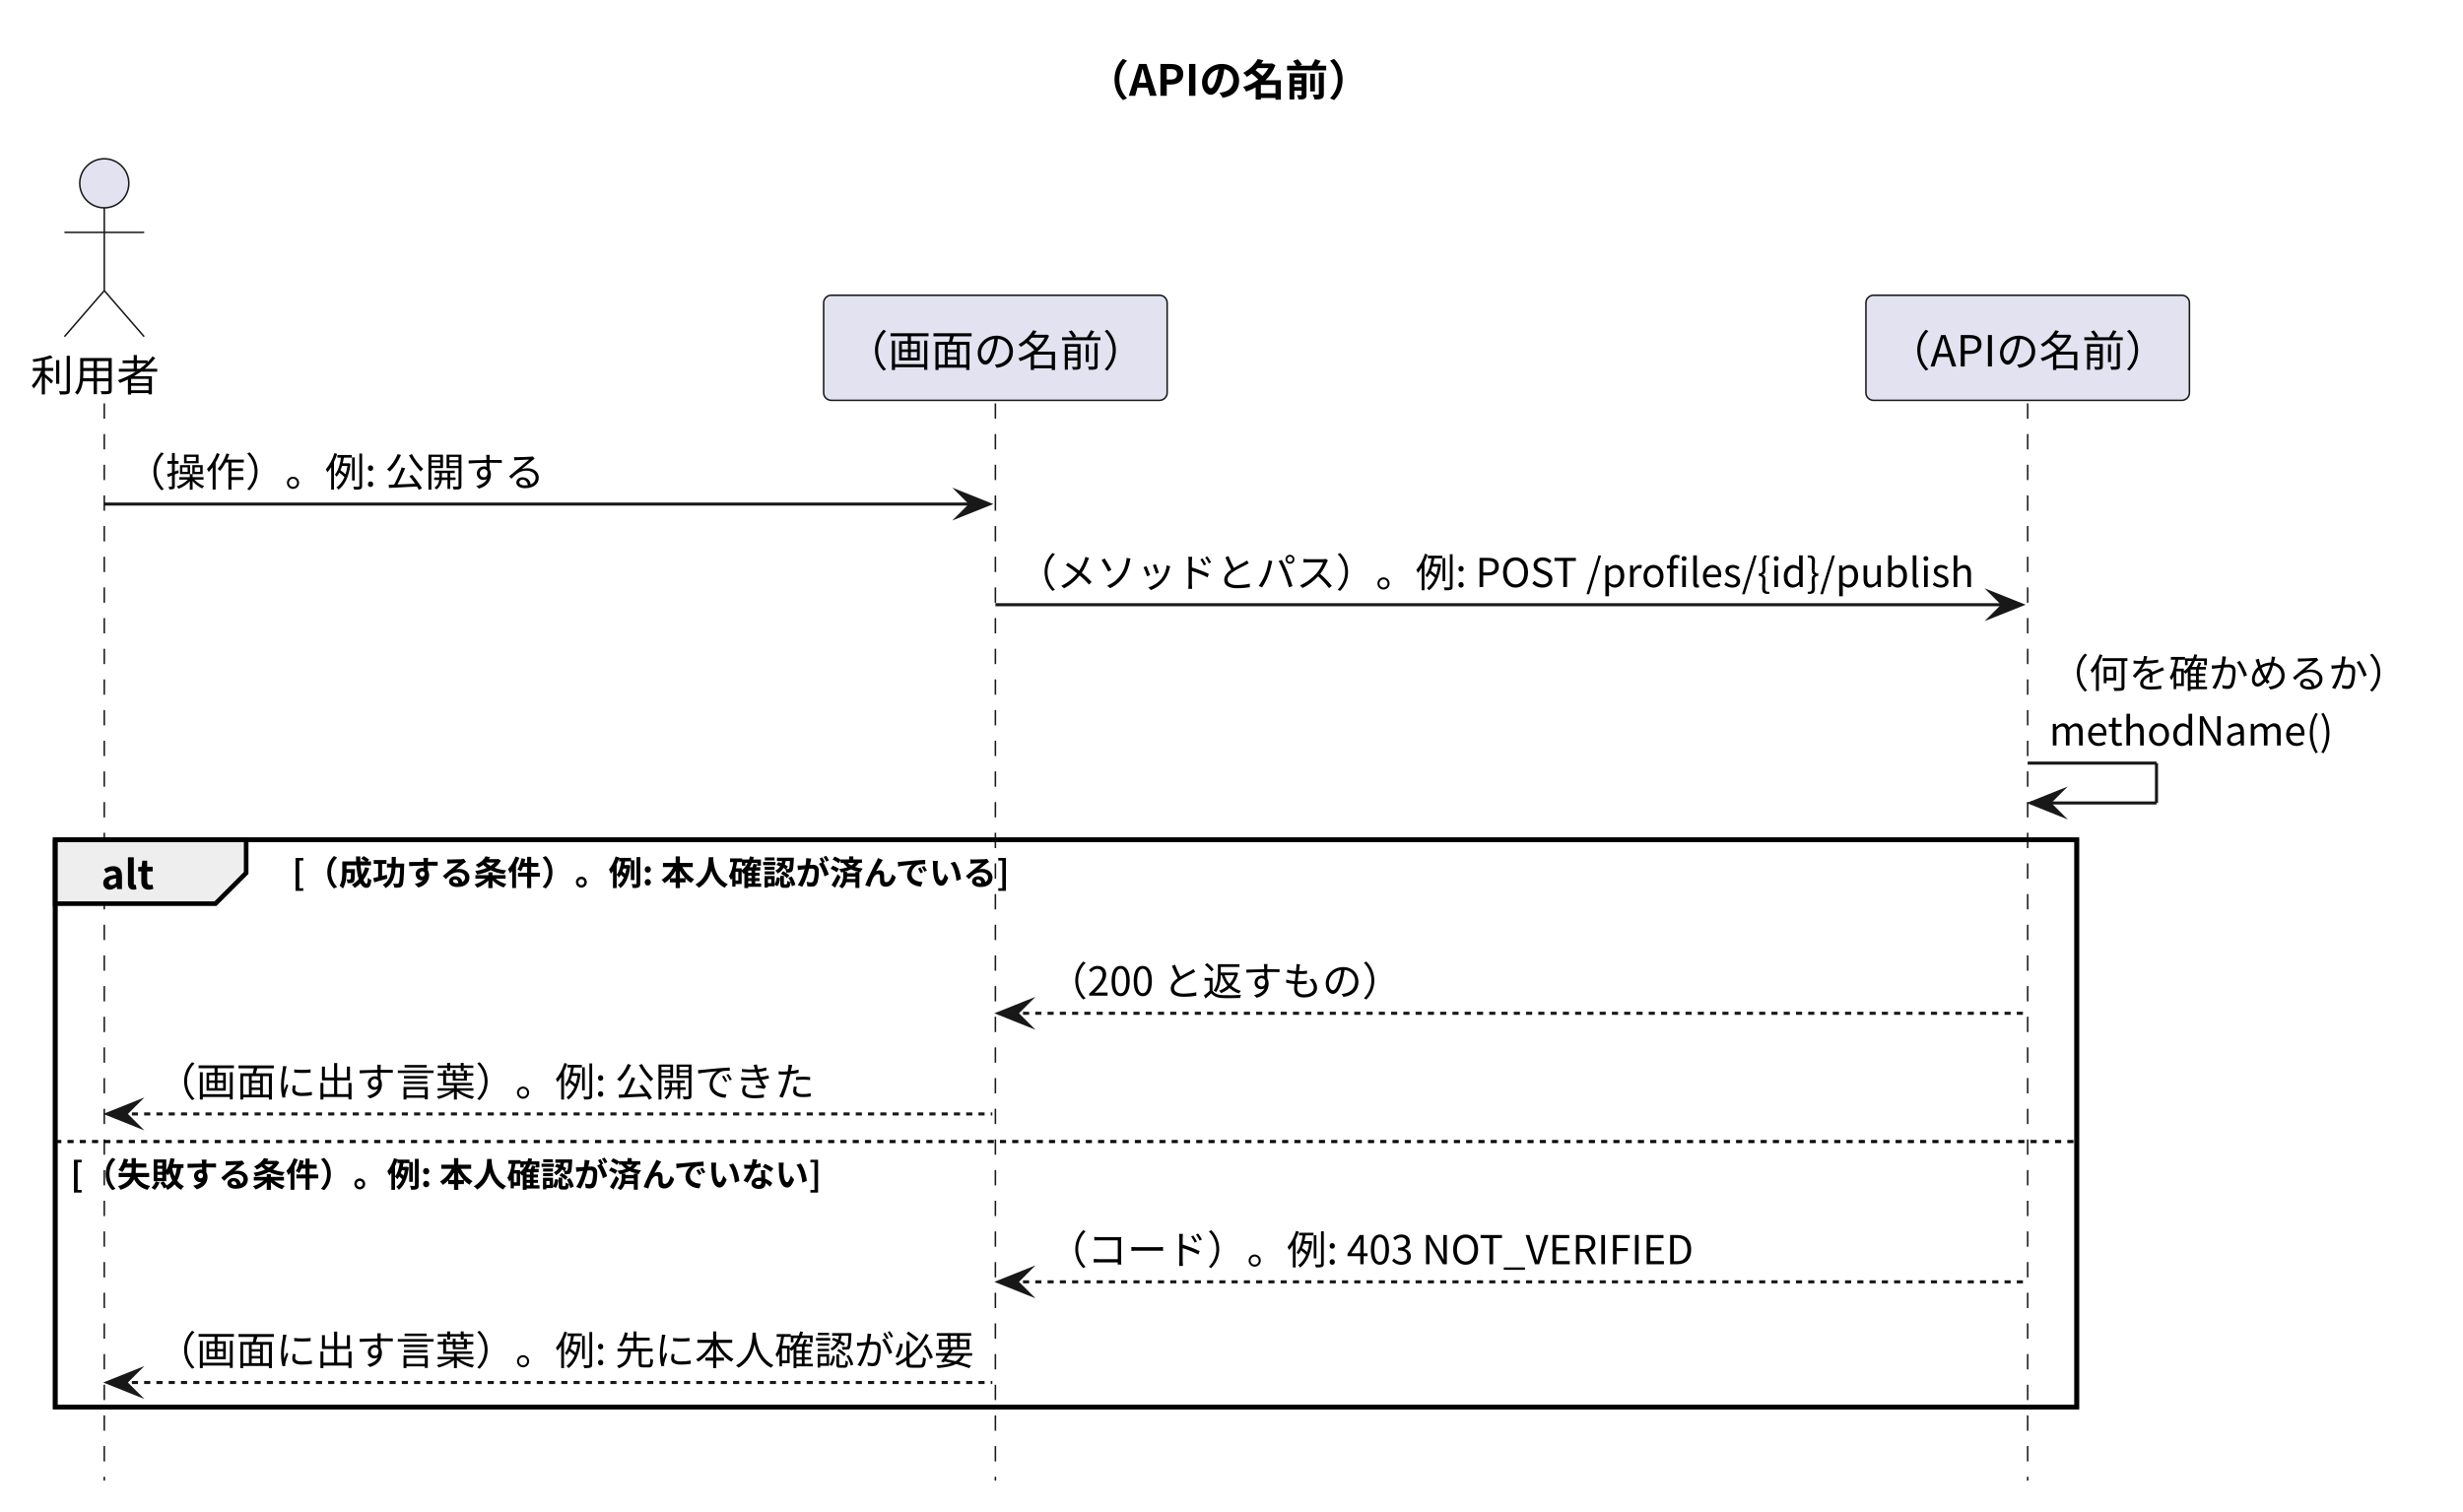
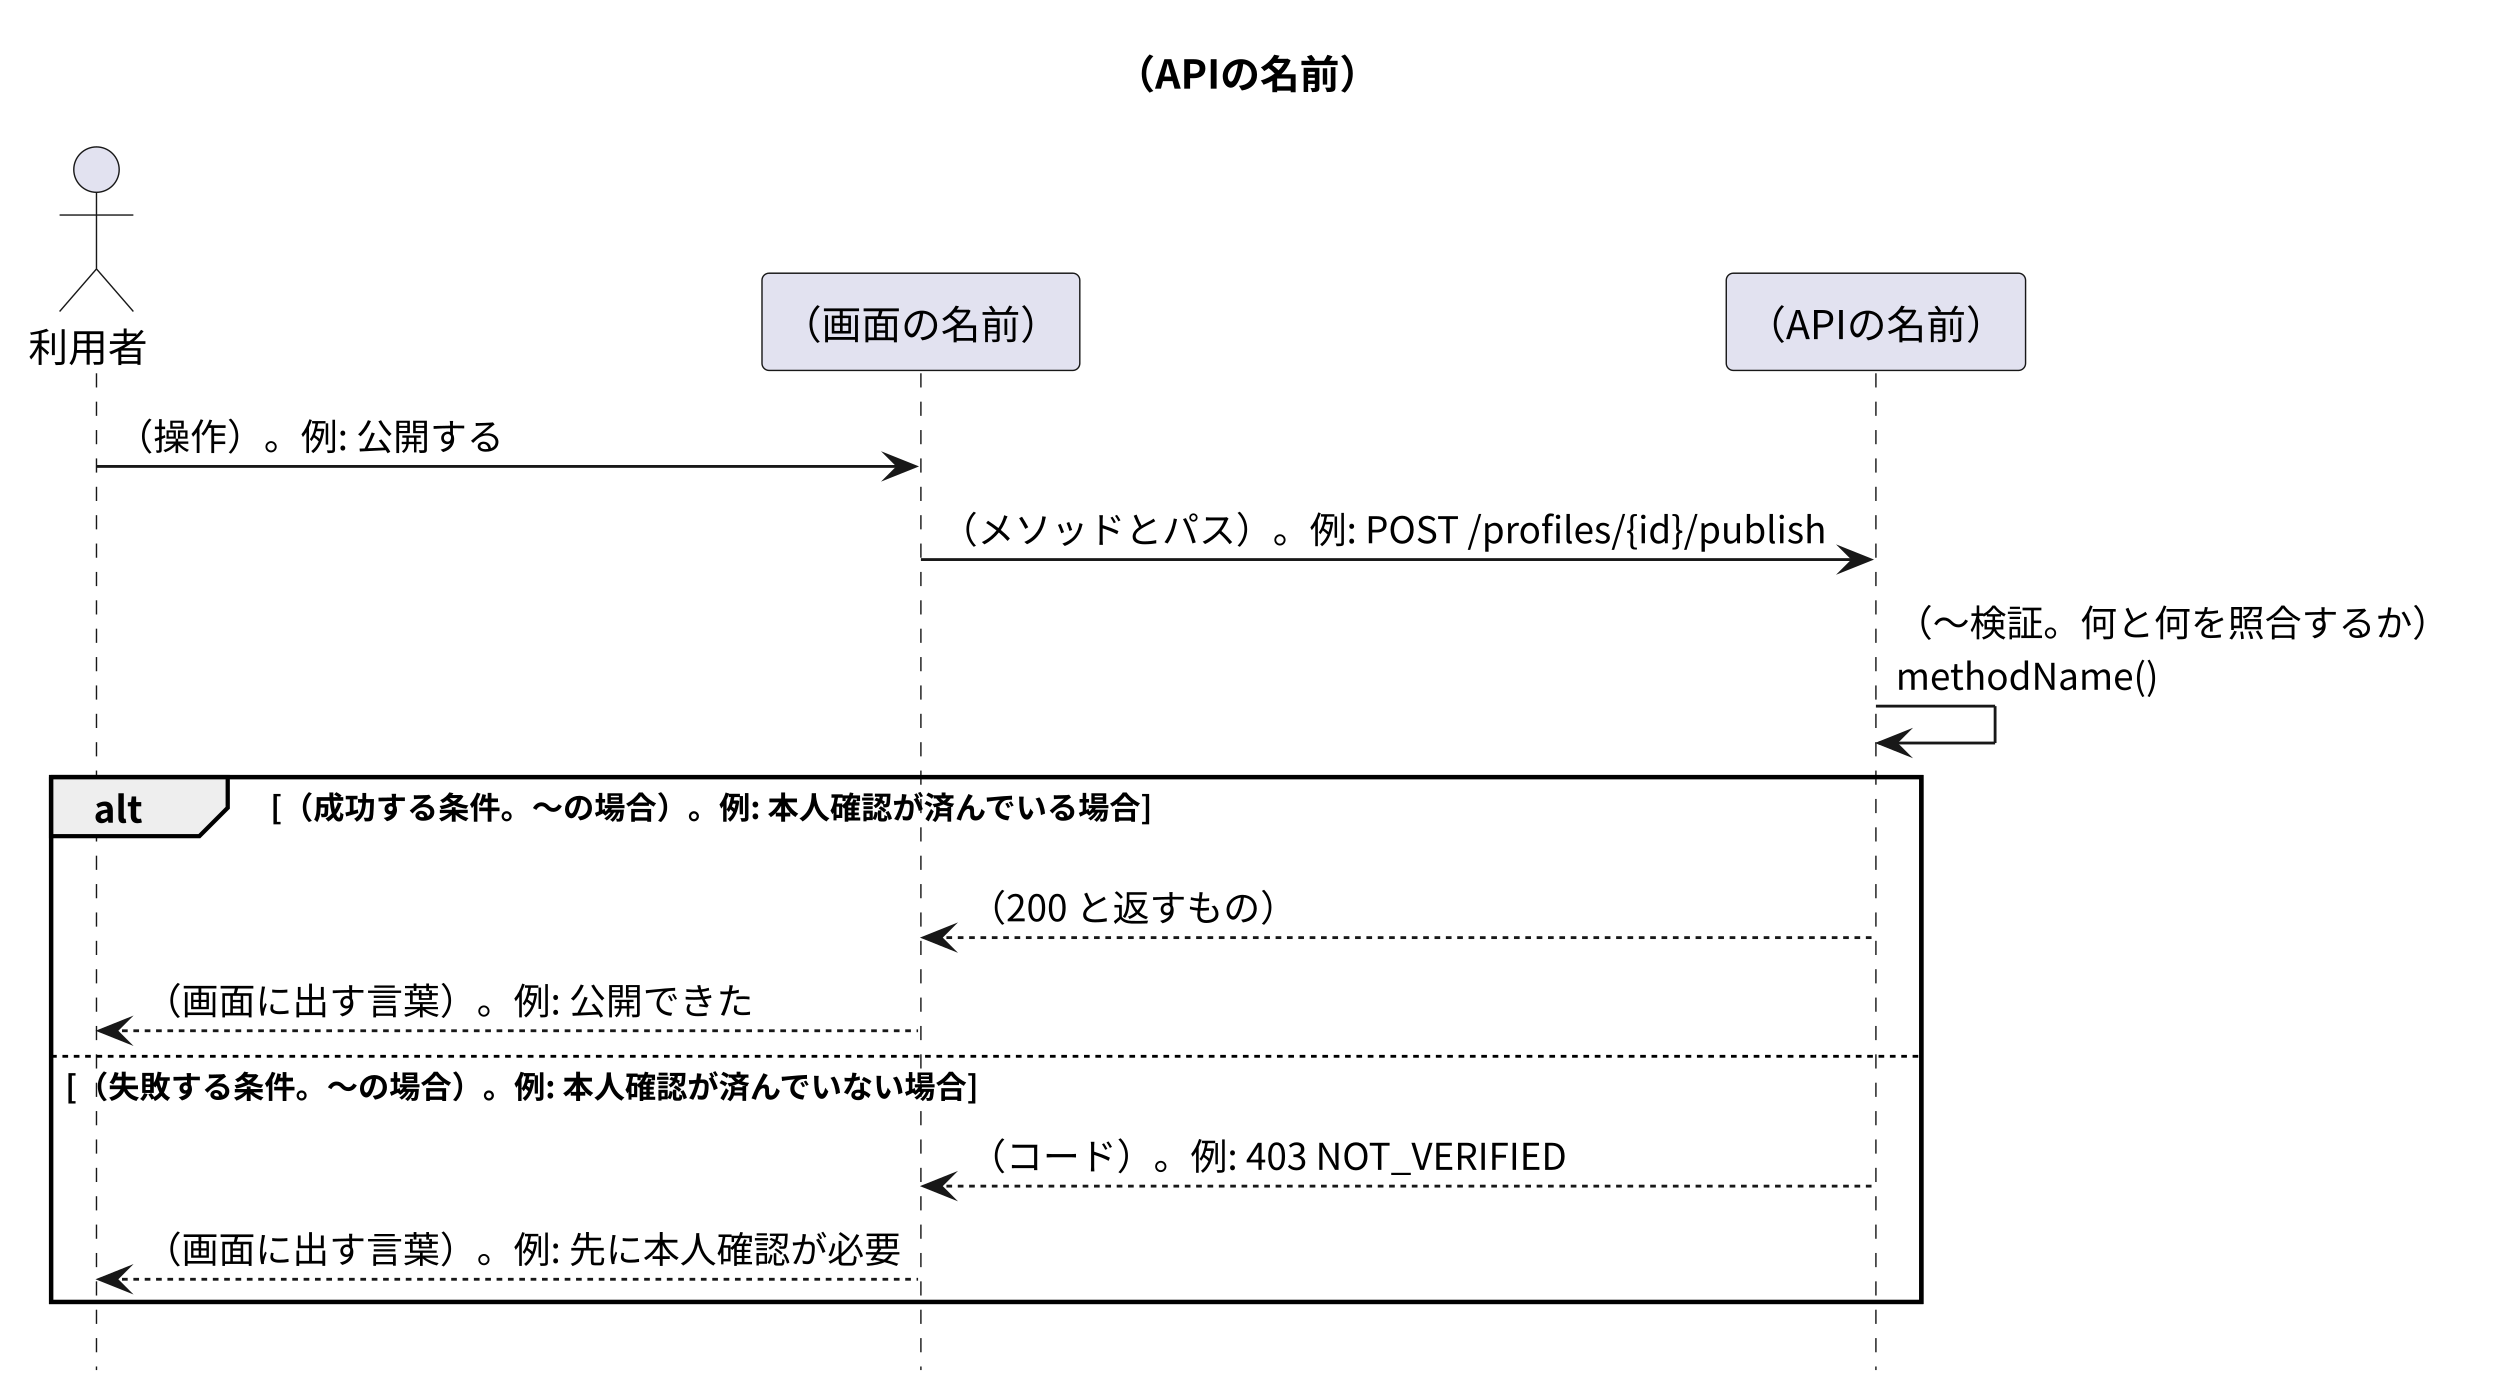
- <svg xmlns="http://www.w3.org/2000/svg" version="1.1" data-diagram-type="SEQUENCE" style="width:803px;height:493px;background:#FFFFFF;" width="803px" height="493px" viewBox="0 0 803 493" zoomAndPan="magnify" preserveAspectRatio="none" contentStyleType="text/css">
+ <svg xmlns="http://www.w3.org/2000/svg" version="1.1" data-diagram-type="SEQUENCE" style="width:881px;height:493px;background:#FFFFFF;" width="881px" height="493px" viewBox="0 0 881 493" zoomAndPan="magnify" preserveAspectRatio="none" contentStyleType="text/css">
  <defs />
  <g font-family="sans-serif" lengthAdjust="spacing">
    <g class="title" data-source-line="6">
-       <text x="354.071" y="31.24" fill="#000" font-size="14" textLength="92.932" font-weight="700" font-family="'Noto Sans CJK JP'">（APIの名前）</text>
+       <text x="393.071" y="31.24" fill="#000" font-size="14" textLength="92.932" font-weight="700" font-family="'Noto Sans CJK JP'">（APIの名前）</text>
    </g>
    <rect x="18" y="273.84" width="659.073" height="184.976" fill="none" style="stroke:#000;stroke-width:1.5;" />
    <g class="participant-lifeline" data-qualified-name="User" data-entity-uid="part1" id="part1-lifeline" data-source-line="8">
      <g>
        <rect x="30.5" y="131.544" width="8" height="351.272" fill="#000" fill-opacity="0" />
        <line x1="34" y1="131.544" x2="34" y2="482.816" style="stroke:#181818;stroke-width:0.5;stroke-dasharray:5,5;" />
      </g>
    </g>
    <g class="participant-lifeline" data-qualified-name="Screen" data-entity-uid="part2" id="part2-lifeline" data-source-line="9">
      <g>
        <rect x="321.026" y="131.544" width="8" height="351.272" fill="#000" fill-opacity="0" />
        <line x1="324.526" y1="131.544" x2="324.526" y2="482.816" style="stroke:#181818;stroke-width:0.5;stroke-dasharray:5,5;" />
      </g>
    </g>
    <g class="participant-lifeline" data-qualified-name="API" data-entity-uid="part3" id="part3-lifeline" data-source-line="10">
      <g>
        <rect x="657.572" y="131.544" width="8" height="351.272" fill="#000" fill-opacity="0" />
        <line x1="661.072" y1="131.544" x2="661.072" y2="482.816" style="stroke:#181818;stroke-width:0.5;stroke-dasharray:5,5;" />
      </g>
    </g>
    <g class="participant participant-head" data-qualified-name="User" data-entity-uid="part1" id="part1-head" data-source-line="8">
      <text x="10" y="127.512" fill="#000" font-size="14" textLength="42" font-family="'Noto Sans CJK JP'">利用者</text>
      <ellipse cx="34" cy="59.772" rx="8" ry="8" fill="#E2E2F0" style="stroke:#181818;stroke-width:0.5;" />
      <path d="M34,67.772 L34,94.772 M21,75.772 L47,75.772 M34,94.772 L21,109.772 M34,94.772 L47,109.772" style="stroke:#181818;stroke-width:0.5;" fill="none" />
    </g>
    <g class="participant participant-head" data-qualified-name="Screen" data-entity-uid="part2" id="part2-head" data-source-line="9">
      <rect x="268.526" y="96.272" width="112" height="34.272" fill="#E2E2F0" style="stroke:#181818;stroke-width:0.5;" rx="2.5" ry="2.5" />
      <text x="275.526" y="119.512" fill="#000" font-size="14" textLength="98" font-family="'Noto Sans CJK JP'">（画面の名前）</text>
    </g>
    <g class="participant participant-head" data-qualified-name="API" data-entity-uid="part3" id="part3-head" data-source-line="10">
      <rect x="608.335" y="96.272" width="105.476" height="34.272" fill="#E2E2F0" style="stroke:#181818;stroke-width:0.5;" rx="2.5" ry="2.5" />
      <text x="615.335" y="119.512" fill="#000" font-size="14" textLength="91.476" font-family="'Noto Sans CJK JP'">（APIの名前）</text>
    </g>
    <g class="message" data-entity-1="part1" data-entity-2="part2" id="msg1" data-source-line="12">
      <polygon points="312.526,160.368,322.526,164.368,312.526,168.368,316.526,164.368" fill="#181818" style="stroke:#181818;stroke-width:1;stroke-linejoin:miter;stroke-miterlimit:10;" />
      <line x1="34" y1="164.368" x2="318.526" y2="164.368" style="stroke:#181818;stroke-width:1;" />
      <text x="41" y="158.624" fill="#000" font-size="13" textLength="136.526" font-family="'Noto Sans CJK JP'">（操作）。例: 公開する</text>
    </g>
    <g class="message" data-entity-1="part2" data-entity-2="part3" id="msg2" data-source-line="13">
      <polygon points="649.072,193.192,659.072,197.192,649.072,201.192,653.072,197.192" fill="#181818" style="stroke:#181818;stroke-width:1;stroke-linejoin:miter;stroke-miterlimit:10;" />
      <line x1="324.526" y1="197.192" x2="655.072" y2="197.192" style="stroke:#181818;stroke-width:1;" />
      <text x="331.526" y="191.448" fill="#000" font-size="13" textLength="312.546" font-family="'Noto Sans CJK JP'">（メソッドとパス）。例: POST /profiles/{id}/publish</text>
    </g>
    <g class="message" data-entity-1="part3" data-entity-2="part3" id="msg3" data-source-line="14">
      <line x1="661.072" y1="248.84" x2="703.072" y2="248.84" style="stroke:#181818;stroke-width:1;" />
      <line x1="703.072" y1="248.84" x2="703.072" y2="261.84" style="stroke:#181818;stroke-width:1;" />
      <line x1="662.072" y1="261.84" x2="703.072" y2="261.84" style="stroke:#181818;stroke-width:1;" />
      <polygon points="672.072,257.84,662.072,261.84,672.072,265.84,668.072,261.84" fill="#181818" style="stroke:#181818;stroke-width:1;stroke-linejoin:miter;stroke-miterlimit:10;" />
-       <text x="668.072" y="224.272" fill="#000" font-size="13" textLength="117" font-family="'Noto Sans CJK JP'">（何を確かめるか）</text>
+       <text x="668.072" y="224.272" fill="#000" font-size="13" textLength="195" font-family="'Noto Sans CJK JP'">（〜検証。何と何を照合するか）</text>
      <text x="668.072" y="243.096" fill="#000" font-size="13" textLength="92.716" font-family="'Noto Sans CJK JP'">methodName()</text>
    </g>
    <path d="M18,273.84 L80.251,273.84 L80.251,284.664 L70.251,294.664 L18,294.664 L18,273.84" style="stroke:#000;stroke-width:1.5;" fill="#EEE" />
    <rect x="18" y="273.84" width="659.073" height="184.976" fill="none" style="stroke:#000;stroke-width:1.5;" />
    <text x="33" y="289.92" fill="#000" font-size="13" textLength="17.251" font-weight="700" font-family="'Noto Sans CJK JP'">alt</text>
-     <text x="95.251" y="288.6" fill="#000" font-size="11" textLength="234.386" font-weight="700" font-family="'Noto Sans CJK JP'">[（成功する条件）。例: 本人確認が済んでいる]</text>
+     <text x="95.251" y="288.6" fill="#000" font-size="11" textLength="311.386" font-weight="700" font-family="'Noto Sans CJK JP'">[（成功する条件。〜の場合）。例: 本人確認が済んでいる場合]</text>
    <g class="message" data-entity-1="part3" data-entity-2="part2" id="msg4" data-source-line="16">
      <polygon points="335.526,326.416,325.526,330.416,335.526,334.416,331.526,330.416" fill="#181818" style="stroke:#181818;stroke-width:1;stroke-linejoin:miter;stroke-miterlimit:10;" />
      <line x1="329.526" y1="330.416" x2="660.072" y2="330.416" style="stroke:#181818;stroke-width:1;stroke-dasharray:2,2;" />
      <text x="341.526" y="324.672" fill="#000" font-size="13" textLength="115.557" font-family="'Noto Sans CJK JP'">（200 と返すもの）</text>
    </g>
    <g class="message" data-entity-1="part2" data-entity-2="part1" id="msg5" data-source-line="17">
      <polygon points="45,359.24,35,363.24,45,367.24,41,363.24" fill="#181818" style="stroke:#181818;stroke-width:1;stroke-linejoin:miter;stroke-miterlimit:10;" />
      <line x1="39" y1="363.24" x2="323.526" y2="363.24" style="stroke:#181818;stroke-width:1;stroke-dasharray:2,2;" />
      <text x="51" y="357.496" fill="#000" font-size="13" textLength="214.526" font-family="'Noto Sans CJK JP'">（画面に出す言葉）。例: 公開できた</text>
    </g>
    <line x1="18" y1="372.24" x2="677.072" y2="372.24" style="stroke:#000;stroke-width:1;stroke-dasharray:2,2;" />
-     <text x="23" y="387" fill="#000" font-size="11" textLength="245.386" font-weight="700" font-family="'Noto Sans CJK JP'">[（失敗する条件）。例: 本人確認が済んでいない]</text>
+     <text x="23" y="387" fill="#000" font-size="11" textLength="322.386" font-weight="700" font-family="'Noto Sans CJK JP'">[（失敗する条件。〜の場合）。例: 本人確認が済んでいない場合]</text>
    <g class="message" data-entity-1="part3" data-entity-2="part2" id="msg6" data-source-line="19">
      <polygon points="335.526,413.992,325.526,417.992,335.526,421.992,331.526,417.992" fill="#181818" style="stroke:#181818;stroke-width:1;stroke-linejoin:miter;stroke-miterlimit:10;" />
      <line x1="329.526" y1="417.992" x2="660.072" y2="417.992" style="stroke:#181818;stroke-width:1;stroke-dasharray:2,2;" />
      <text x="341.526" y="412.248" fill="#000" font-size="13" textLength="210.964" font-family="'Noto Sans CJK JP'">（コード）。例: 403 NOT_VERIFIED</text>
    </g>
    <g class="message" data-entity-1="part2" data-entity-2="part1" id="msg7" data-source-line="20">
      <polygon points="45,446.816,35,450.816,45,454.816,41,450.816" fill="#181818" style="stroke:#181818;stroke-width:1;stroke-linejoin:miter;stroke-miterlimit:10;" />
      <line x1="39" y1="450.816" x2="323.526" y2="450.816" style="stroke:#181818;stroke-width:1;stroke-dasharray:2,2;" />
      <text x="51" y="445.072" fill="#000" font-size="13" textLength="266.526" font-family="'Noto Sans CJK JP'">（画面に出す言葉）。例: 先に本人確認が必要</text>
    </g>
  </g>
</svg>
